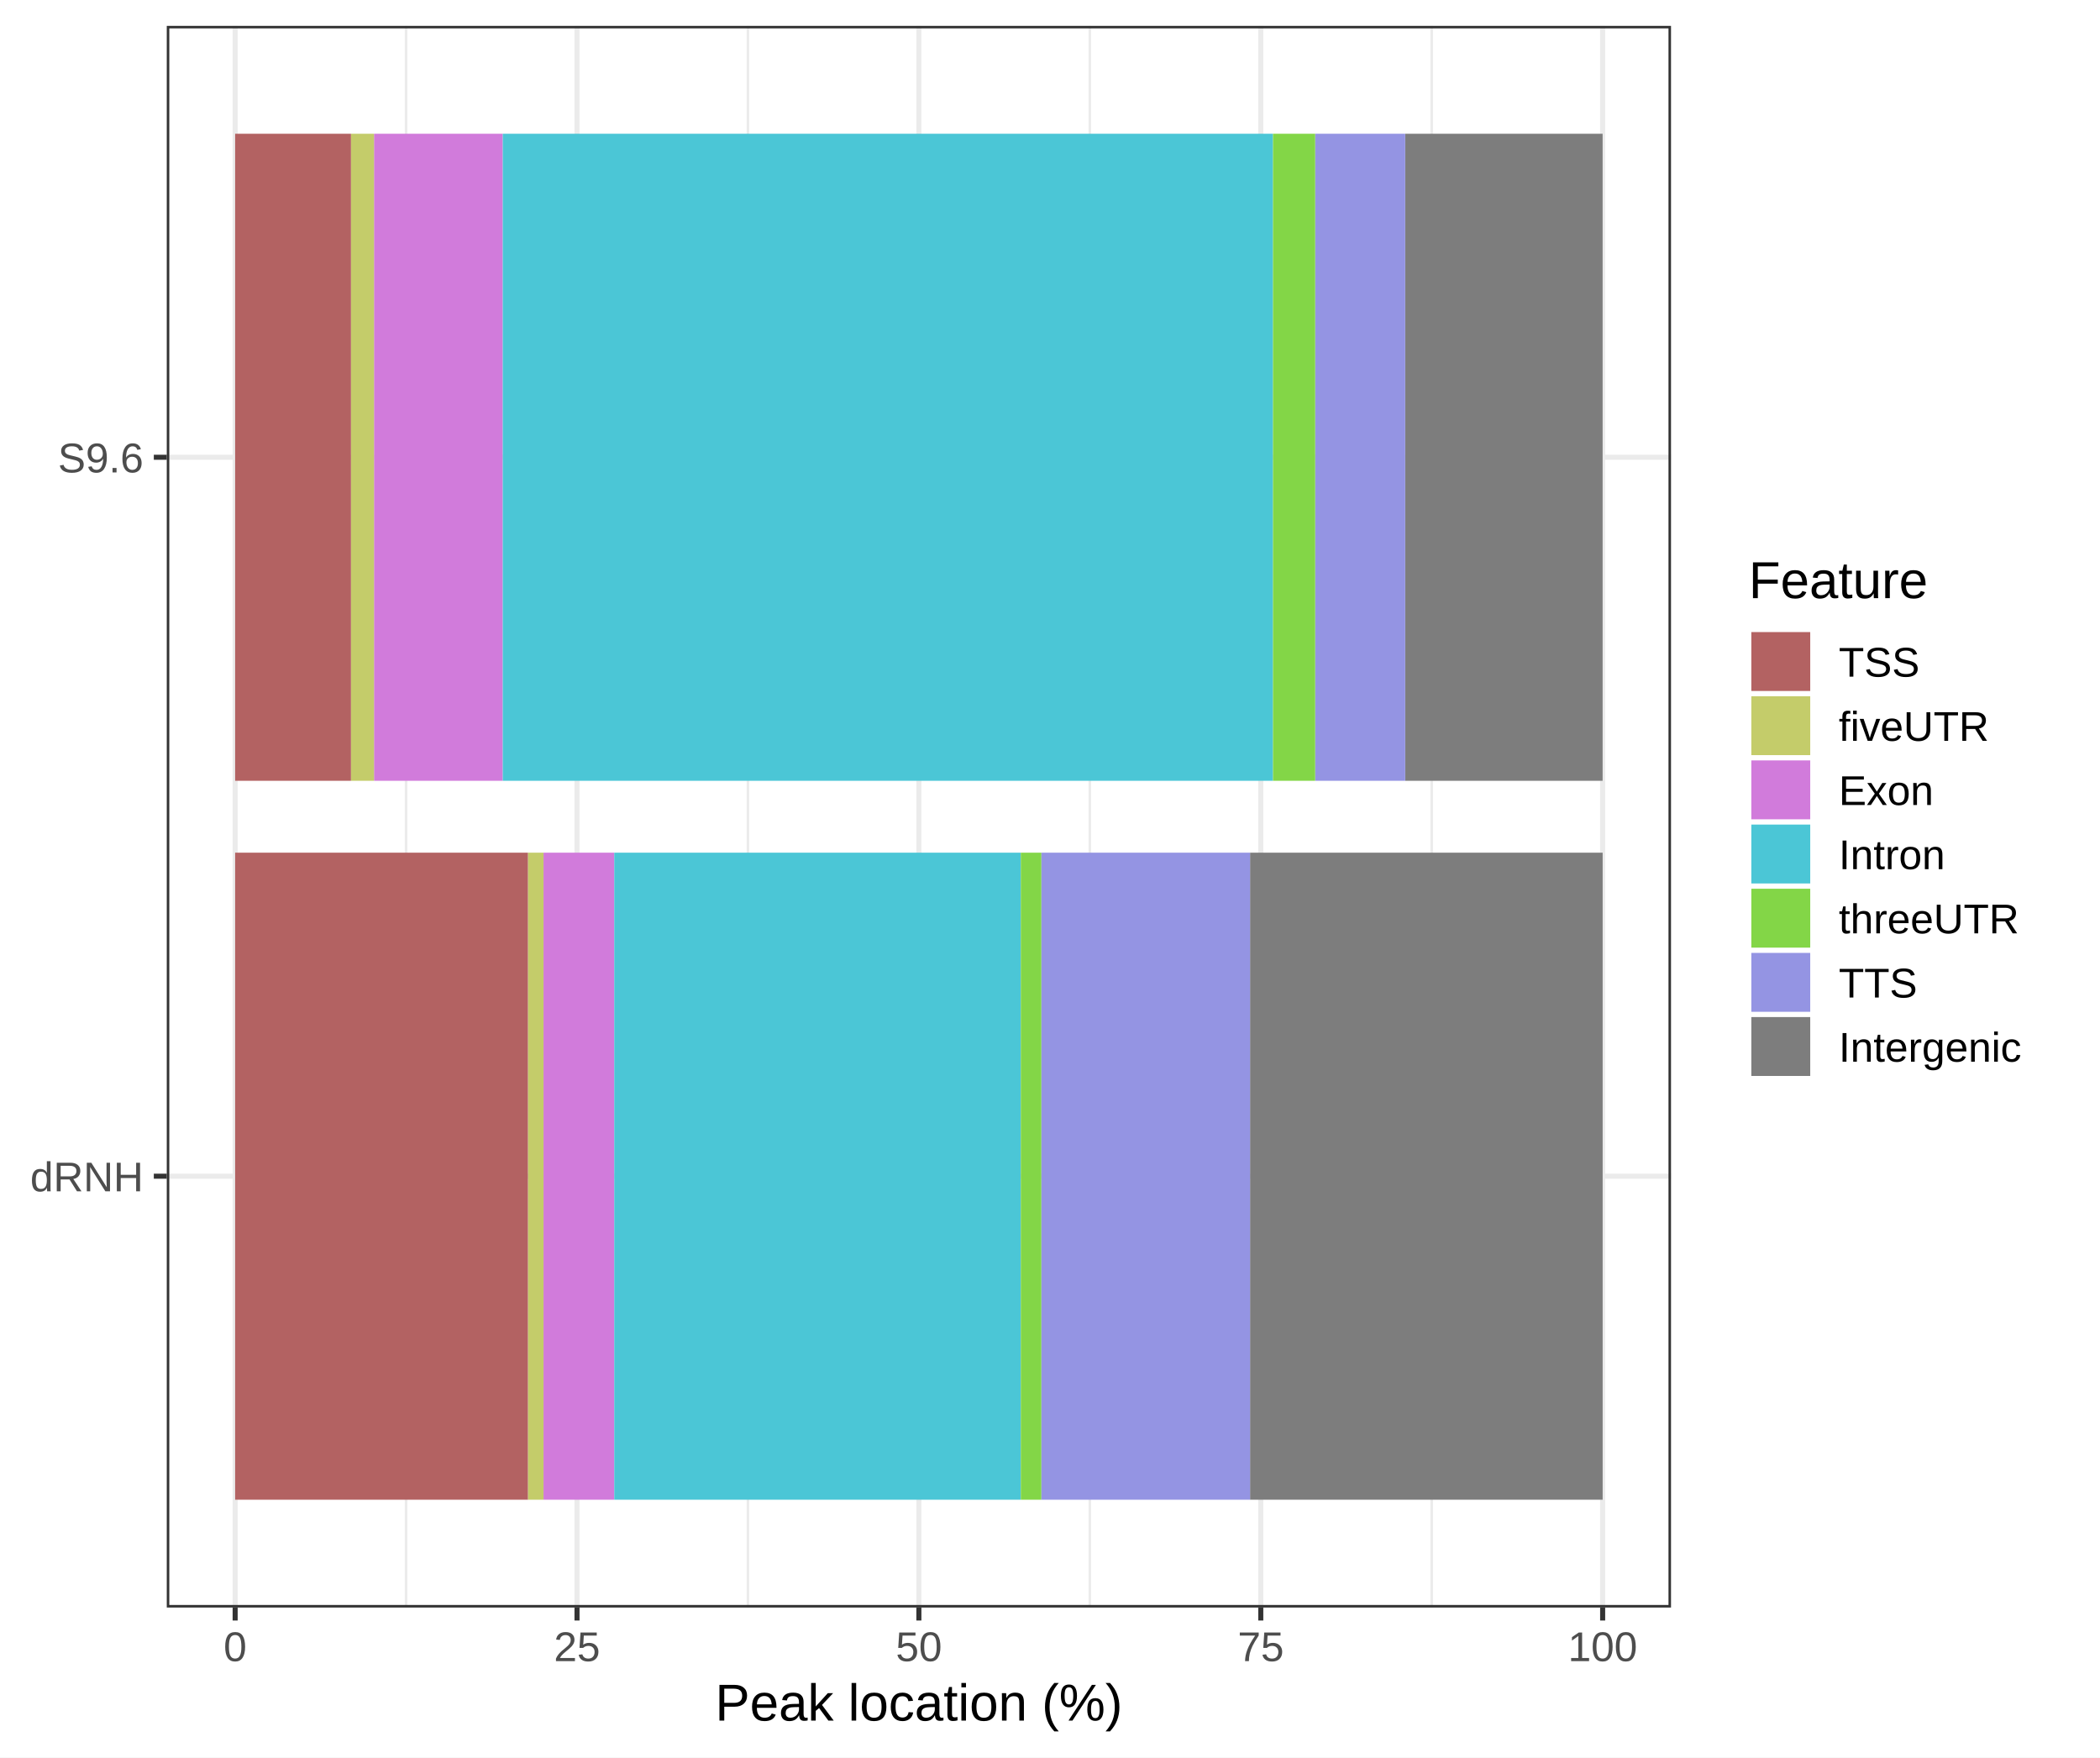
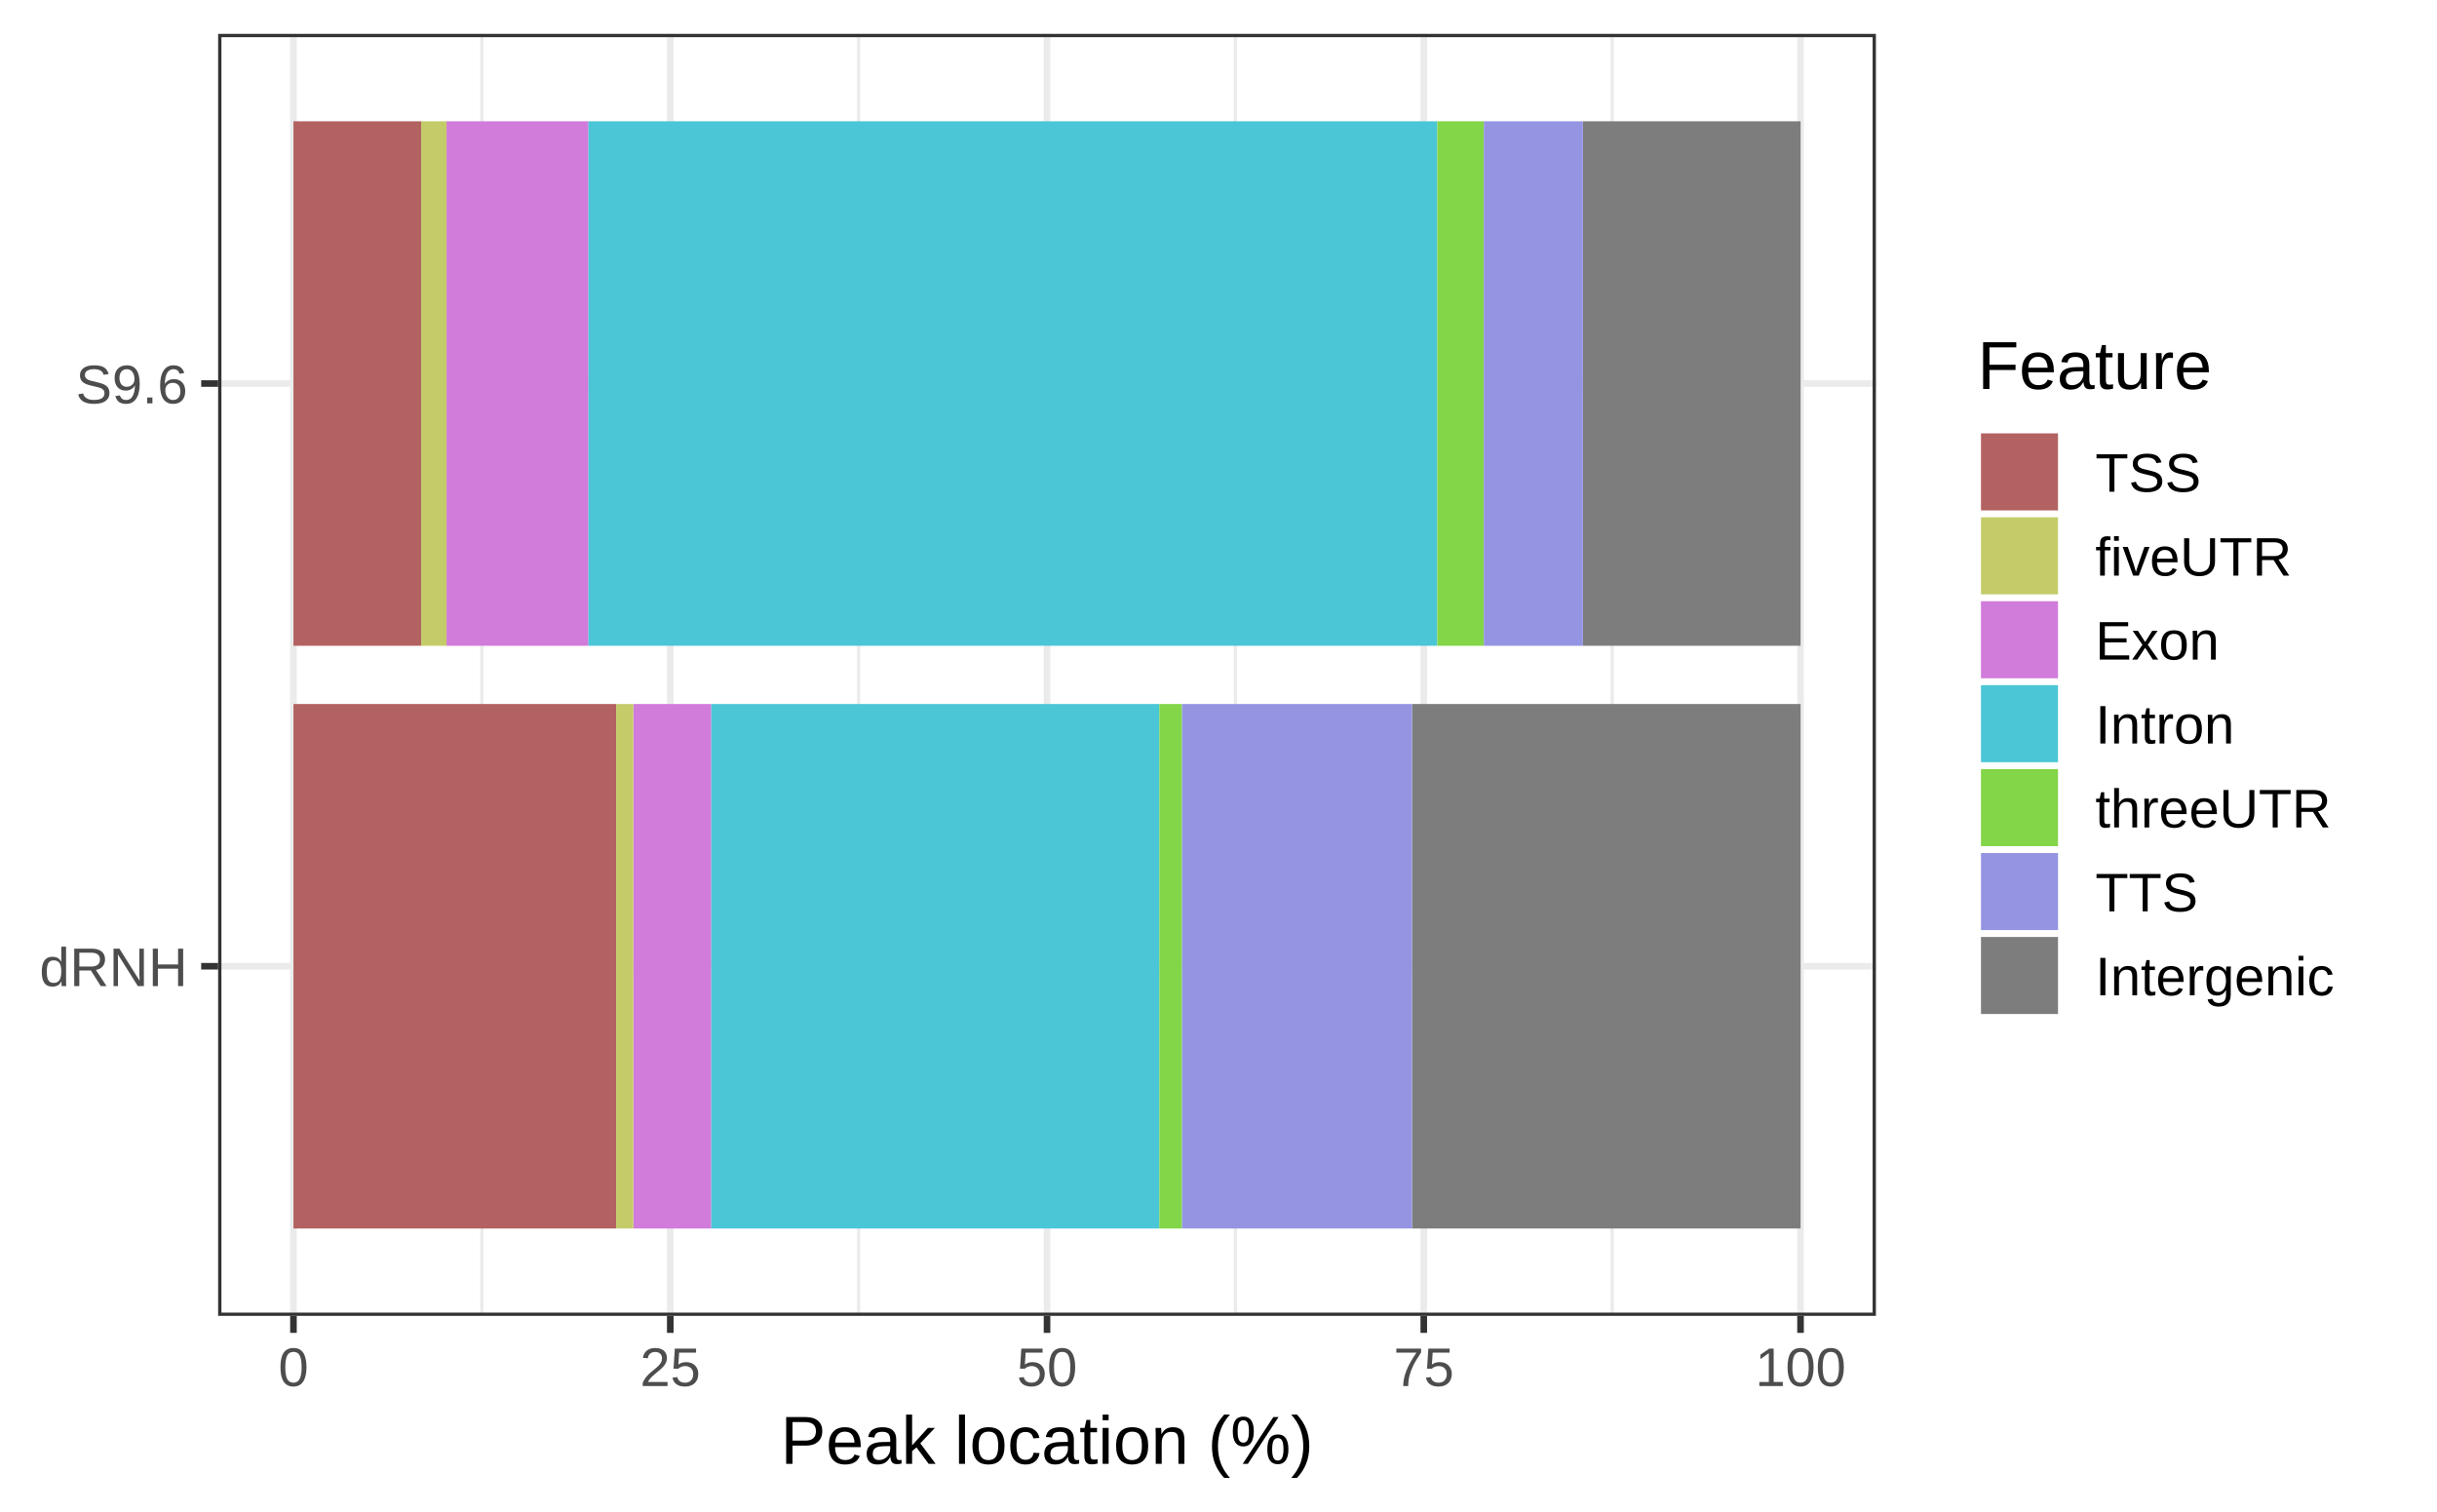
- <svg xmlns="http://www.w3.org/2000/svg" class="svglite" width="565.50pt" height="473.25pt" viewBox="0 0 565.50 473.25">
+ <svg xmlns="http://www.w3.org/2000/svg" class="svglite" width="501.75pt" height="311.25pt" viewBox="0 0 501.75 311.25">
  <defs>
    <style type="text/css">
    .svglite line, .svglite polyline, .svglite polygon, .svglite path, .svglite rect, .svglite circle {
      fill: none;
      stroke: #000000;
      stroke-linecap: round;
      stroke-linejoin: round;
      stroke-miterlimit: 10.00;
    }
  </style>
  </defs>
  <rect width="100%" height="100%" style="stroke: none; fill: #FFFFFF;" />
  <defs>
-     <clipPath id="cpMC4wMHw1NjUuNTB8MC4wMHw0NzMuMjU=">
-       <rect x="0.00" y="0.00" width="565.50" height="473.25" />
+     <clipPath id="cpMC4wMHw1MDEuNzV8MC4wMHwzMTEuMjU=">
+       <rect x="0.00" y="0.00" width="501.75" height="311.25" />
    </clipPath>
  </defs>
-   <g clip-path="url(#cpMC4wMHw1NjUuNTB8MC4wMHw0NzMuMjU=)">
-     <rect x="0" y="0.00" width="565.50" height="473.25" style="stroke-width: 1.36; stroke: #FFFFFF; fill: #FFFFFF;" />
+   <g clip-path="url(#cpMC4wMHw1MDEuNzV8MC4wMHwzMTEuMjU=)">
+     <rect x="0" y="0.00" width="501.75" height="311.25" style="stroke-width: 1.36; stroke: #FFFFFF; fill: #FFFFFF;" />
  </g>
  <defs>
-     <clipPath id="cpNDQuOTF8NDQ5Ljk4fDYuOTd8NDMyLjky">
-       <rect x="44.91" y="6.97" width="405.07" height="425.94" />
+     <clipPath id="cpNDQuOTF8Mzg2LjIzfDYuOTd8MjcwLjky">
+       <rect x="44.91" y="6.97" width="341.32" height="263.94" />
    </clipPath>
  </defs>
-   <g clip-path="url(#cpNDQuOTF8NDQ5Ljk4fDYuOTd8NDMyLjky)">
-     <rect x="44.91" y="6.97" width="405.07" height="425.94" style="stroke-width: 1.36; stroke: none; fill: #FFFFFF;" />
-     <polyline points="109.35,432.92 109.35,6.97 " style="stroke-width: 0.68; stroke: #EBEBEB; stroke-linecap: butt;" />
-     <polyline points="201.41,432.92 201.41,6.97 " style="stroke-width: 0.68; stroke: #EBEBEB; stroke-linecap: butt;" />
-     <polyline points="293.47,432.92 293.47,6.97 " style="stroke-width: 0.68; stroke: #EBEBEB; stroke-linecap: butt;" />
-     <polyline points="385.54,432.92 385.54,6.97 " style="stroke-width: 0.68; stroke: #EBEBEB; stroke-linecap: butt;" />
-     <polyline points="44.91,316.75 449.98,316.75 " style="stroke-width: 1.36; stroke: #EBEBEB; stroke-linecap: butt;" />
-     <polyline points="44.91,123.14 449.98,123.14 " style="stroke-width: 1.36; stroke: #EBEBEB; stroke-linecap: butt;" />
-     <polyline points="63.32,432.92 63.32,6.97 " style="stroke-width: 1.36; stroke: #EBEBEB; stroke-linecap: butt;" />
-     <polyline points="155.38,432.92 155.38,6.97 " style="stroke-width: 1.36; stroke: #EBEBEB; stroke-linecap: butt;" />
-     <polyline points="247.44,432.92 247.44,6.97 " style="stroke-width: 1.36; stroke: #EBEBEB; stroke-linecap: butt;" />
-     <polyline points="339.51,432.92 339.51,6.97 " style="stroke-width: 1.36; stroke: #EBEBEB; stroke-linecap: butt;" />
-     <polyline points="431.57,432.92 431.57,6.97 " style="stroke-width: 1.36; stroke: #EBEBEB; stroke-linecap: butt;" />
-     <rect x="146.36" y="229.63" width="19.05" height="174.25" style="stroke-width: 1.07; stroke: none; stroke-linecap: square; stroke-linejoin: miter; fill: #D17BDB;" />
-     <rect x="142.16" y="229.63" width="4.20" height="174.25" style="stroke-width: 1.07; stroke: none; stroke-linecap: square; stroke-linejoin: miter; fill: #C4CC6A;" />
-     <rect x="336.62" y="229.63" width="94.95" height="174.25" style="stroke-width: 1.07; stroke: none; stroke-linecap: square; stroke-linejoin: miter; fill: #7D7D7D;" />
-     <rect x="165.41" y="229.63" width="109.48" height="174.25" style="stroke-width: 1.07; stroke: none; stroke-linecap: square; stroke-linejoin: miter; fill: #4BC6D6;" />
-     <rect x="274.89" y="229.63" width="5.55" height="174.25" style="stroke-width: 1.07; stroke: none; stroke-linecap: square; stroke-linejoin: miter; fill: #83D647;" />
-     <rect x="63.32" y="229.63" width="78.84" height="174.25" style="stroke-width: 1.07; stroke: none; stroke-linecap: square; stroke-linejoin: miter; fill: #B36262;" />
-     <rect x="280.44" y="229.63" width="56.18" height="174.25" style="stroke-width: 1.07; stroke: none; stroke-linecap: square; stroke-linejoin: miter; fill: #9494E3;" />
-     <rect x="100.71" y="36.02" width="34.68" height="174.25" style="stroke-width: 1.07; stroke: none; stroke-linecap: square; stroke-linejoin: miter; fill: #D17BDB;" />
-     <rect x="94.51" y="36.02" width="6.20" height="174.25" style="stroke-width: 1.07; stroke: none; stroke-linecap: square; stroke-linejoin: miter; fill: #C4CC6A;" />
-     <rect x="378.39" y="36.02" width="53.17" height="174.25" style="stroke-width: 1.07; stroke: none; stroke-linecap: square; stroke-linejoin: miter; fill: #7D7D7D;" />
-     <rect x="135.39" y="36.02" width="207.41" height="174.25" style="stroke-width: 1.07; stroke: none; stroke-linecap: square; stroke-linejoin: miter; fill: #4BC6D6;" />
-     <rect x="342.80" y="36.02" width="11.38" height="174.25" style="stroke-width: 1.07; stroke: none; stroke-linecap: square; stroke-linejoin: miter; fill: #83D647;" />
-     <rect x="63.32" y="36.02" width="31.19" height="174.25" style="stroke-width: 1.07; stroke: none; stroke-linecap: square; stroke-linejoin: miter; fill: #B36262;" />
-     <rect x="354.19" y="36.02" width="24.21" height="174.25" style="stroke-width: 1.07; stroke: none; stroke-linecap: square; stroke-linejoin: miter; fill: #9494E3;" />
-     <rect x="44.91" y="6.97" width="405.07" height="425.94" style="stroke-width: 1.36; stroke: #333333;" />
+   <g clip-path="url(#cpNDQuOTF8Mzg2LjIzfDYuOTd8MjcwLjky)">
+     <rect x="44.91" y="6.97" width="341.32" height="263.94" style="stroke-width: 1.36; stroke: none; fill: #FFFFFF;" />
+     <polyline points="99.21,270.92 99.21,6.97 " style="stroke-width: 0.68; stroke: #EBEBEB; stroke-linecap: butt;" />
+     <polyline points="176.78,270.92 176.78,6.97 " style="stroke-width: 0.68; stroke: #EBEBEB; stroke-linecap: butt;" />
+     <polyline points="254.36,270.92 254.36,6.97 " style="stroke-width: 0.68; stroke: #EBEBEB; stroke-linecap: butt;" />
+     <polyline points="331.93,270.92 331.93,6.97 " style="stroke-width: 0.68; stroke: #EBEBEB; stroke-linecap: butt;" />
+     <polyline points="44.91,198.93 386.23,198.93 " style="stroke-width: 1.36; stroke: #EBEBEB; stroke-linecap: butt;" />
+     <polyline points="44.91,78.96 386.23,78.96 " style="stroke-width: 1.36; stroke: #EBEBEB; stroke-linecap: butt;" />
+     <polyline points="60.42,270.92 60.42,6.97 " style="stroke-width: 1.36; stroke: #EBEBEB; stroke-linecap: butt;" />
+     <polyline points="138.00,270.92 138.00,6.97 " style="stroke-width: 1.36; stroke: #EBEBEB; stroke-linecap: butt;" />
+     <polyline points="215.57,270.92 215.57,6.97 " style="stroke-width: 1.36; stroke: #EBEBEB; stroke-linecap: butt;" />
+     <polyline points="293.14,270.92 293.14,6.97 " style="stroke-width: 1.36; stroke: #EBEBEB; stroke-linecap: butt;" />
+     <polyline points="370.71,270.92 370.71,6.97 " style="stroke-width: 1.36; stroke: #EBEBEB; stroke-linecap: butt;" />
+     <rect x="130.40" y="144.94" width="16.05" height="107.98" style="stroke-width: 1.07; stroke: none; stroke-linecap: square; stroke-linejoin: miter; fill: #D17BDB;" />
+     <rect x="126.86" y="144.94" width="3.54" height="107.98" style="stroke-width: 1.07; stroke: none; stroke-linecap: square; stroke-linejoin: miter; fill: #C4CC6A;" />
+     <rect x="290.71" y="144.94" width="80.01" height="107.98" style="stroke-width: 1.07; stroke: none; stroke-linecap: square; stroke-linejoin: miter; fill: #7D7D7D;" />
+     <rect x="146.45" y="144.94" width="92.25" height="107.98" style="stroke-width: 1.07; stroke: none; stroke-linecap: square; stroke-linejoin: miter; fill: #4BC6D6;" />
+     <rect x="238.69" y="144.94" width="4.67" height="107.98" style="stroke-width: 1.07; stroke: none; stroke-linecap: square; stroke-linejoin: miter; fill: #83D647;" />
+     <rect x="60.42" y="144.94" width="66.43" height="107.98" style="stroke-width: 1.07; stroke: none; stroke-linecap: square; stroke-linejoin: miter; fill: #B36262;" />
+     <rect x="243.37" y="144.94" width="47.34" height="107.98" style="stroke-width: 1.07; stroke: none; stroke-linecap: square; stroke-linejoin: miter; fill: #9494E3;" />
+     <rect x="91.93" y="24.97" width="29.23" height="107.98" style="stroke-width: 1.07; stroke: none; stroke-linecap: square; stroke-linejoin: miter; fill: #D17BDB;" />
+     <rect x="86.70" y="24.97" width="5.23" height="107.98" style="stroke-width: 1.07; stroke: none; stroke-linecap: square; stroke-linejoin: miter; fill: #C4CC6A;" />
+     <rect x="325.91" y="24.97" width="44.81" height="107.98" style="stroke-width: 1.07; stroke: none; stroke-linecap: square; stroke-linejoin: miter; fill: #7D7D7D;" />
+     <rect x="121.15" y="24.97" width="174.77" height="107.98" style="stroke-width: 1.07; stroke: none; stroke-linecap: square; stroke-linejoin: miter; fill: #4BC6D6;" />
+     <rect x="295.92" y="24.97" width="9.59" height="107.98" style="stroke-width: 1.07; stroke: none; stroke-linecap: square; stroke-linejoin: miter; fill: #83D647;" />
+     <rect x="60.42" y="24.97" width="26.28" height="107.98" style="stroke-width: 1.07; stroke: none; stroke-linecap: square; stroke-linejoin: miter; fill: #B36262;" />
+     <rect x="305.51" y="24.97" width="20.40" height="107.98" style="stroke-width: 1.07; stroke: none; stroke-linecap: square; stroke-linejoin: miter; fill: #9494E3;" />
+     <rect x="44.91" y="6.97" width="341.32" height="263.94" style="stroke-width: 1.36; stroke: #333333;" />
  </g>
-   <g clip-path="url(#cpMC4wMHw1NjUuNTB8MC4wMHw0NzMuMjU=)">
-     <text x="38.63" y="320.83" text-anchor="end" style="font-size: 11.20px; fill: #4D4D4D; font-family: Liberation Sans;" textLength="31.66px" lengthAdjust="spacingAndGlyphs">dRNH</text>
-     <text x="38.63" y="127.22" text-anchor="end" style="font-size: 11.20px; fill: #4D4D4D; font-family: Liberation Sans;" textLength="24.90px" lengthAdjust="spacingAndGlyphs">S9.6</text>
-     <polyline points="41.42,316.75 44.91,316.75 " style="stroke-width: 1.36; stroke: #333333; stroke-linecap: butt;" />
-     <polyline points="41.42,123.14 44.91,123.14 " style="stroke-width: 1.36; stroke: #333333; stroke-linecap: butt;" />
-     <polyline points="63.32,436.41 63.32,432.92 " style="stroke-width: 1.36; stroke: #333333; stroke-linecap: butt;" />
-     <polyline points="155.38,436.41 155.38,432.92 " style="stroke-width: 1.36; stroke: #333333; stroke-linecap: butt;" />
-     <polyline points="247.44,436.41 247.44,432.92 " style="stroke-width: 1.36; stroke: #333333; stroke-linecap: butt;" />
-     <polyline points="339.51,436.41 339.51,432.92 " style="stroke-width: 1.36; stroke: #333333; stroke-linecap: butt;" />
-     <polyline points="431.57,436.41 431.57,432.92 " style="stroke-width: 1.36; stroke: #333333; stroke-linecap: butt;" />
-     <text x="63.32" y="447.35" text-anchor="middle" style="font-size: 11.20px; fill: #4D4D4D; font-family: Liberation Sans;" textLength="7.12px" lengthAdjust="spacingAndGlyphs">0</text>
-     <text x="155.38" y="447.35" text-anchor="middle" style="font-size: 11.20px; fill: #4D4D4D; font-family: Liberation Sans;" textLength="14.24px" lengthAdjust="spacingAndGlyphs">25</text>
-     <text x="247.44" y="447.35" text-anchor="middle" style="font-size: 11.20px; fill: #4D4D4D; font-family: Liberation Sans;" textLength="14.24px" lengthAdjust="spacingAndGlyphs">50</text>
-     <text x="339.51" y="447.35" text-anchor="middle" style="font-size: 11.20px; fill: #4D4D4D; font-family: Liberation Sans;" textLength="14.24px" lengthAdjust="spacingAndGlyphs">75</text>
-     <text x="431.57" y="447.35" text-anchor="middle" style="font-size: 11.20px; fill: #4D4D4D; font-family: Liberation Sans;" textLength="21.36px" lengthAdjust="spacingAndGlyphs">100</text>
-     <text x="247.44" y="463.37" text-anchor="middle" style="font-size: 14.00px; font-family: Liberation Sans;" textLength="121.87px" lengthAdjust="spacingAndGlyphs">Peak location (%)</text>
-     <rect x="463.93" y="142.45" width="94.60" height="154.99" style="stroke-width: 1.36; stroke: none; fill: #FFFFFF;" />
-     <text x="470.90" y="161.08" style="font-size: 14.00px; font-family: Liberation Sans;" textLength="52.88px" lengthAdjust="spacingAndGlyphs">Feature</text>
-     <rect x="470.90" y="169.51" width="17.28" height="17.28" style="stroke-width: 1.36; stroke: none; fill: #FFFFFF;" />
-     <rect x="471.61" y="170.22" width="15.86" height="15.86" style="stroke-width: 1.07; stroke: none; stroke-linecap: square; stroke-linejoin: miter; fill: #B36262;" />
-     <rect x="470.90" y="186.79" width="17.28" height="17.28" style="stroke-width: 1.36; stroke: none; fill: #FFFFFF;" />
-     <rect x="471.61" y="187.50" width="15.86" height="15.86" style="stroke-width: 1.07; stroke: none; stroke-linecap: square; stroke-linejoin: miter; fill: #C4CC6A;" />
-     <rect x="470.90" y="204.07" width="17.28" height="17.28" style="stroke-width: 1.36; stroke: none; fill: #FFFFFF;" />
-     <rect x="471.61" y="204.78" width="15.86" height="15.86" style="stroke-width: 1.07; stroke: none; stroke-linecap: square; stroke-linejoin: miter; fill: #D17BDB;" />
-     <rect x="470.90" y="221.35" width="17.28" height="17.28" style="stroke-width: 1.36; stroke: none; fill: #FFFFFF;" />
-     <rect x="471.61" y="222.06" width="15.86" height="15.86" style="stroke-width: 1.07; stroke: none; stroke-linecap: square; stroke-linejoin: miter; fill: #4BC6D6;" />
-     <rect x="470.90" y="238.63" width="17.28" height="17.28" style="stroke-width: 1.36; stroke: none; fill: #FFFFFF;" />
-     <rect x="471.61" y="239.34" width="15.86" height="15.86" style="stroke-width: 1.07; stroke: none; stroke-linecap: square; stroke-linejoin: miter; fill: #83D647;" />
-     <rect x="470.90" y="255.91" width="17.28" height="17.28" style="stroke-width: 1.36; stroke: none; fill: #FFFFFF;" />
-     <rect x="471.61" y="256.62" width="15.86" height="15.86" style="stroke-width: 1.07; stroke: none; stroke-linecap: square; stroke-linejoin: miter; fill: #9494E3;" />
-     <rect x="470.90" y="273.19" width="17.28" height="17.28" style="stroke-width: 1.36; stroke: none; fill: #FFFFFF;" />
-     <rect x="471.61" y="273.90" width="15.86" height="15.86" style="stroke-width: 1.07; stroke: none; stroke-linecap: square; stroke-linejoin: miter; fill: #7D7D7D;" />
-     <text x="495.15" y="182.23" style="font-size: 11.20px; font-family: Liberation Sans;" textLength="21.03px" lengthAdjust="spacingAndGlyphs">TSS</text>
-     <text x="495.15" y="199.51" style="font-size: 11.20px; font-family: Liberation Sans;" textLength="43.35px" lengthAdjust="spacingAndGlyphs">fiveUTR</text>
-     <text x="495.15" y="216.79" style="font-size: 11.20px; font-family: Liberation Sans;" textLength="27.29px" lengthAdjust="spacingAndGlyphs">Exon</text>
-     <text x="495.15" y="234.07" style="font-size: 11.20px; font-family: Liberation Sans;" textLength="33.07px" lengthAdjust="spacingAndGlyphs">Intron</text>
-     <text x="495.15" y="251.35" style="font-size: 11.20px; font-family: Liberation Sans;" textLength="52.39px" lengthAdjust="spacingAndGlyphs">threeUTR</text>
-     <text x="495.15" y="268.63" style="font-size: 11.20px; font-family: Liberation Sans;" textLength="20.57px" lengthAdjust="spacingAndGlyphs">TTS</text>
-     <text x="495.15" y="285.91" style="font-size: 11.20px; font-family: Liberation Sans;" textLength="56.40px" lengthAdjust="spacingAndGlyphs">Intergenic</text>
+   <g clip-path="url(#cpMC4wMHw1MDEuNzV8MC4wMHwzMTEuMjU=)">
+     <text x="38.63" y="203.01" text-anchor="end" style="font-size: 11.20px; fill: #4D4D4D; font-family: Liberation Sans;" textLength="31.66px" lengthAdjust="spacingAndGlyphs">dRNH</text>
+     <text x="38.63" y="83.04" text-anchor="end" style="font-size: 11.20px; fill: #4D4D4D; font-family: Liberation Sans;" textLength="24.90px" lengthAdjust="spacingAndGlyphs">S9.6</text>
+     <polyline points="41.42,198.93 44.91,198.93 " style="stroke-width: 1.36; stroke: #333333; stroke-linecap: butt;" />
+     <polyline points="41.42,78.96 44.91,78.96 " style="stroke-width: 1.36; stroke: #333333; stroke-linecap: butt;" />
+     <polyline points="60.42,274.41 60.42,270.92 " style="stroke-width: 1.36; stroke: #333333; stroke-linecap: butt;" />
+     <polyline points="138.00,274.41 138.00,270.92 " style="stroke-width: 1.36; stroke: #333333; stroke-linecap: butt;" />
+     <polyline points="215.57,274.41 215.57,270.92 " style="stroke-width: 1.36; stroke: #333333; stroke-linecap: butt;" />
+     <polyline points="293.14,274.41 293.14,270.92 " style="stroke-width: 1.36; stroke: #333333; stroke-linecap: butt;" />
+     <polyline points="370.71,274.41 370.71,270.92 " style="stroke-width: 1.36; stroke: #333333; stroke-linecap: butt;" />
+     <text x="60.42" y="285.35" text-anchor="middle" style="font-size: 11.20px; fill: #4D4D4D; font-family: Liberation Sans;" textLength="7.12px" lengthAdjust="spacingAndGlyphs">0</text>
+     <text x="138.00" y="285.35" text-anchor="middle" style="font-size: 11.20px; fill: #4D4D4D; font-family: Liberation Sans;" textLength="14.24px" lengthAdjust="spacingAndGlyphs">25</text>
+     <text x="215.57" y="285.35" text-anchor="middle" style="font-size: 11.20px; fill: #4D4D4D; font-family: Liberation Sans;" textLength="14.24px" lengthAdjust="spacingAndGlyphs">50</text>
+     <text x="293.14" y="285.35" text-anchor="middle" style="font-size: 11.20px; fill: #4D4D4D; font-family: Liberation Sans;" textLength="14.24px" lengthAdjust="spacingAndGlyphs">75</text>
+     <text x="370.71" y="285.35" text-anchor="middle" style="font-size: 11.20px; fill: #4D4D4D; font-family: Liberation Sans;" textLength="21.36px" lengthAdjust="spacingAndGlyphs">100</text>
+     <text x="215.57" y="301.37" text-anchor="middle" style="font-size: 14.00px; font-family: Liberation Sans;" textLength="121.87px" lengthAdjust="spacingAndGlyphs">Peak location (%)</text>
+     <rect x="400.18" y="61.45" width="94.60" height="154.99" style="stroke-width: 1.36; stroke: none; fill: #FFFFFF;" />
+     <text x="407.15" y="80.08" style="font-size: 14.00px; font-family: Liberation Sans;" textLength="52.88px" lengthAdjust="spacingAndGlyphs">Feature</text>
+     <rect x="407.15" y="88.51" width="17.28" height="17.28" style="stroke-width: 1.36; stroke: none; fill: #FFFFFF;" />
+     <rect x="407.86" y="89.22" width="15.86" height="15.86" style="stroke-width: 1.07; stroke: none; stroke-linecap: square; stroke-linejoin: miter; fill: #B36262;" />
+     <rect x="407.15" y="105.79" width="17.28" height="17.28" style="stroke-width: 1.36; stroke: none; fill: #FFFFFF;" />
+     <rect x="407.86" y="106.50" width="15.86" height="15.86" style="stroke-width: 1.07; stroke: none; stroke-linecap: square; stroke-linejoin: miter; fill: #C4CC6A;" />
+     <rect x="407.15" y="123.07" width="17.28" height="17.28" style="stroke-width: 1.36; stroke: none; fill: #FFFFFF;" />
+     <rect x="407.86" y="123.78" width="15.86" height="15.86" style="stroke-width: 1.07; stroke: none; stroke-linecap: square; stroke-linejoin: miter; fill: #D17BDB;" />
+     <rect x="407.15" y="140.35" width="17.28" height="17.28" style="stroke-width: 1.36; stroke: none; fill: #FFFFFF;" />
+     <rect x="407.86" y="141.06" width="15.86" height="15.86" style="stroke-width: 1.07; stroke: none; stroke-linecap: square; stroke-linejoin: miter; fill: #4BC6D6;" />
+     <rect x="407.15" y="157.63" width="17.28" height="17.28" style="stroke-width: 1.36; stroke: none; fill: #FFFFFF;" />
+     <rect x="407.86" y="158.34" width="15.86" height="15.86" style="stroke-width: 1.07; stroke: none; stroke-linecap: square; stroke-linejoin: miter; fill: #83D647;" />
+     <rect x="407.15" y="174.91" width="17.28" height="17.28" style="stroke-width: 1.36; stroke: none; fill: #FFFFFF;" />
+     <rect x="407.86" y="175.62" width="15.86" height="15.86" style="stroke-width: 1.07; stroke: none; stroke-linecap: square; stroke-linejoin: miter; fill: #9494E3;" />
+     <rect x="407.15" y="192.19" width="17.28" height="17.28" style="stroke-width: 1.36; stroke: none; fill: #FFFFFF;" />
+     <rect x="407.86" y="192.90" width="15.86" height="15.86" style="stroke-width: 1.07; stroke: none; stroke-linecap: square; stroke-linejoin: miter; fill: #7D7D7D;" />
+     <text x="431.40" y="101.23" style="font-size: 11.20px; font-family: Liberation Sans;" textLength="21.03px" lengthAdjust="spacingAndGlyphs">TSS</text>
+     <text x="431.40" y="118.51" style="font-size: 11.20px; font-family: Liberation Sans;" textLength="43.35px" lengthAdjust="spacingAndGlyphs">fiveUTR</text>
+     <text x="431.40" y="135.79" style="font-size: 11.20px; font-family: Liberation Sans;" textLength="27.29px" lengthAdjust="spacingAndGlyphs">Exon</text>
+     <text x="431.40" y="153.07" style="font-size: 11.20px; font-family: Liberation Sans;" textLength="33.07px" lengthAdjust="spacingAndGlyphs">Intron</text>
+     <text x="431.40" y="170.35" style="font-size: 11.20px; font-family: Liberation Sans;" textLength="52.39px" lengthAdjust="spacingAndGlyphs">threeUTR</text>
+     <text x="431.40" y="187.63" style="font-size: 11.20px; font-family: Liberation Sans;" textLength="20.57px" lengthAdjust="spacingAndGlyphs">TTS</text>
+     <text x="431.40" y="204.91" style="font-size: 11.20px; font-family: Liberation Sans;" textLength="56.40px" lengthAdjust="spacingAndGlyphs">Intergenic</text>
  </g>
</svg>
